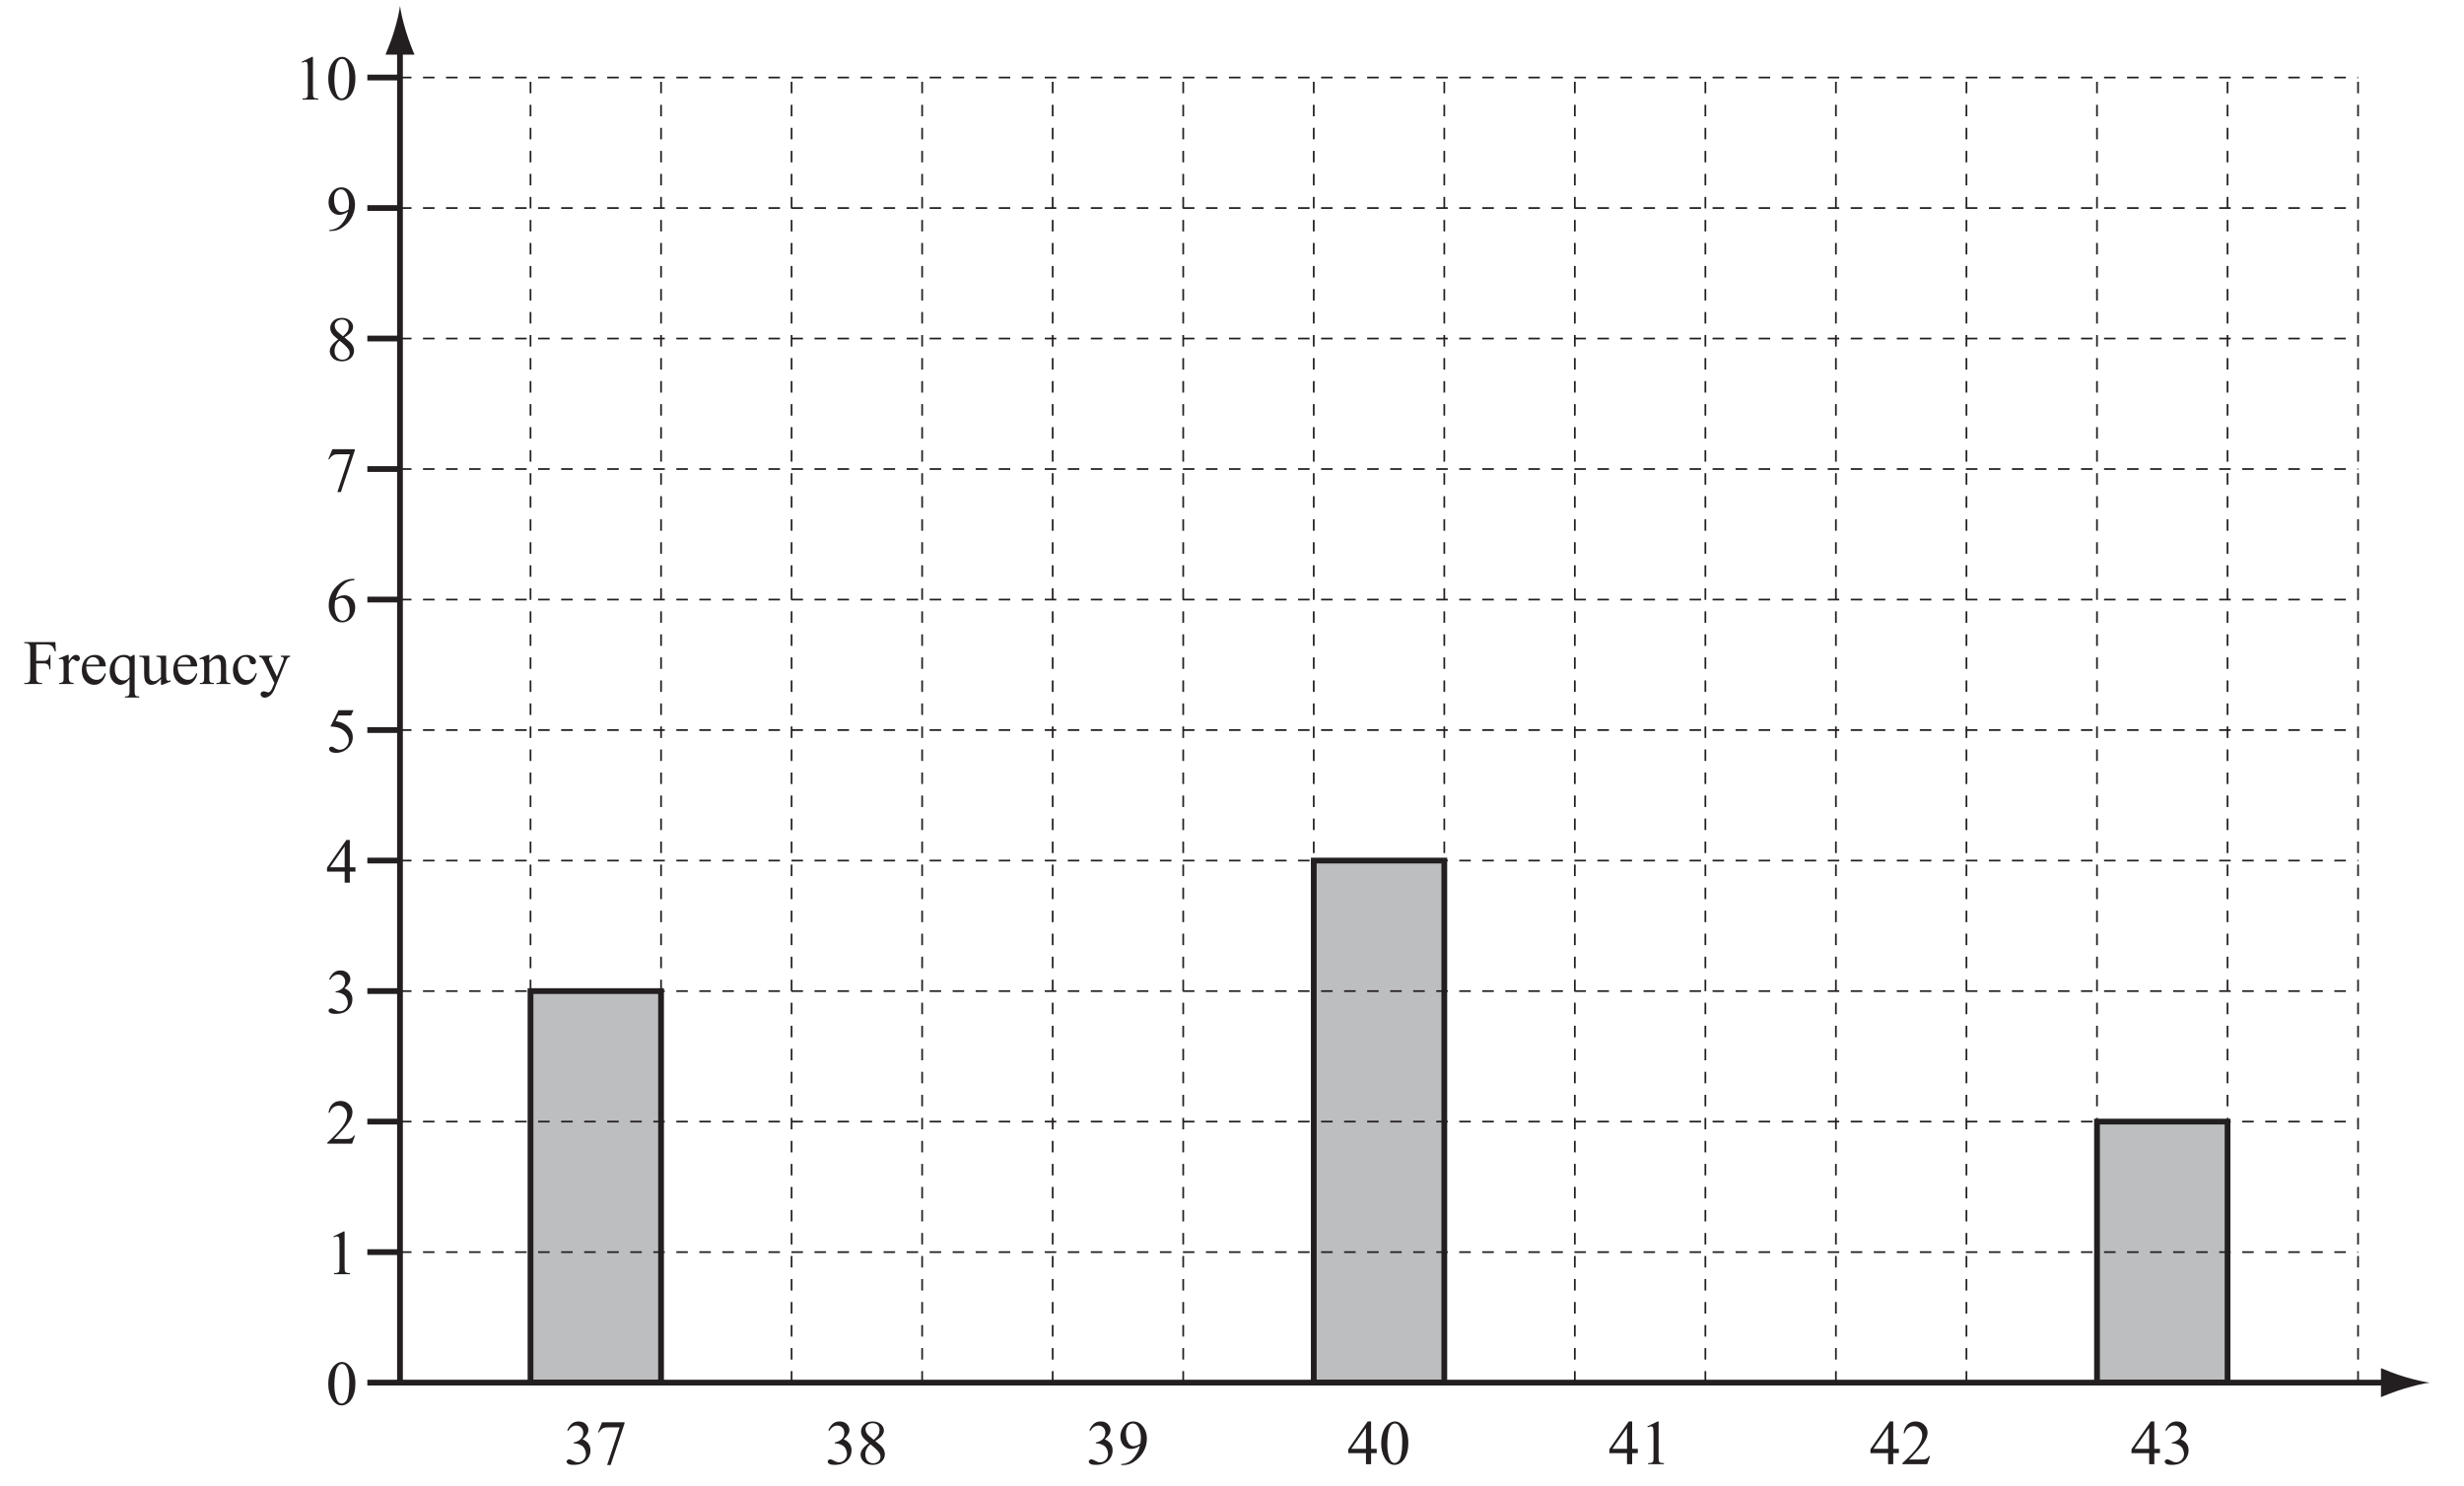
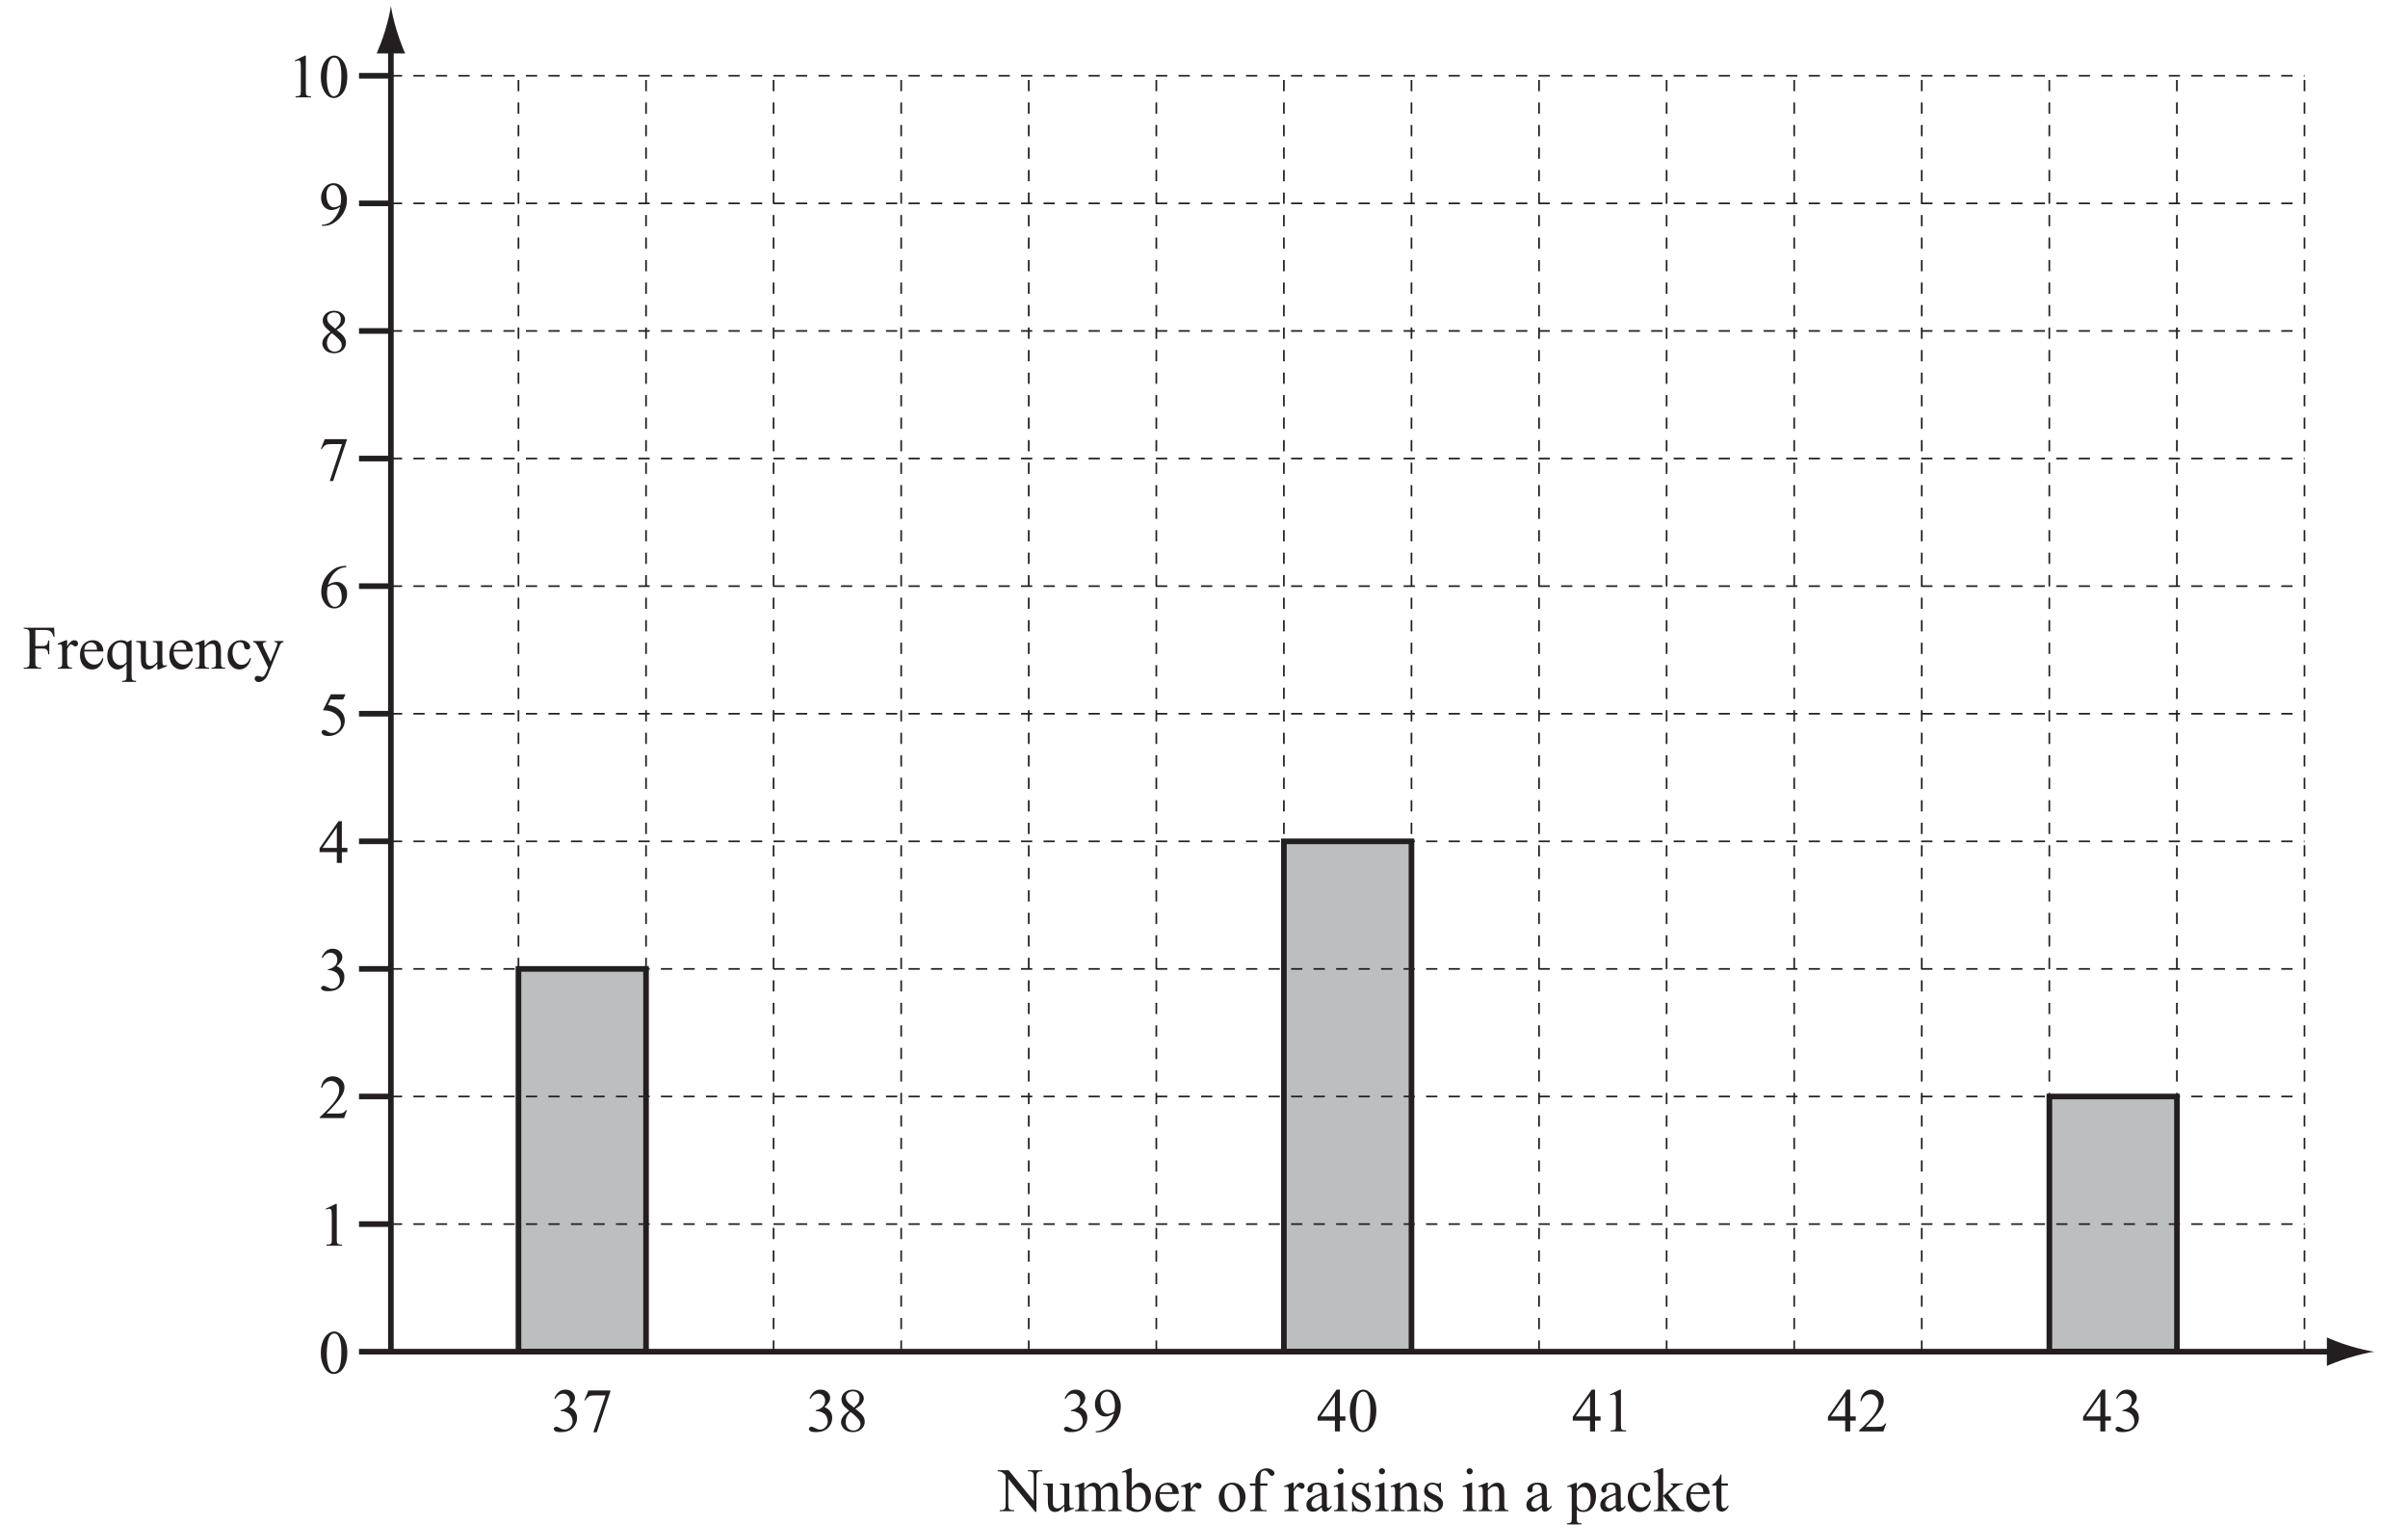
- <svg xmlns="http://www.w3.org/2000/svg" xmlns:xlink="http://www.w3.org/1999/xlink" data-id="0607_2014MJ_31_q05b_diagram1" data-width-mm="150.99" data-height-mm="91.05" data-measure="false" data-source="0607/31 MJ 2014 p6" version="1.1" width="428" height="258.1" viewBox="0 0 428 258.1">
+ <svg xmlns="http://www.w3.org/2000/svg" xmlns:xlink="http://www.w3.org/1999/xlink" data-id="0607_2014MJ_31_q05b_diagram1" data-width-mm="150.99" data-height-mm="95.6" data-measure="false" data-source="0607/31 MJ 2014 p6" version="1.1" width="428" height="271" viewBox="0 0 428 271">
  <defs>
    <clipPath id="clip_1">
-       <path transform="matrix(1,0,0,-1,-84.199,417.5)" d="M84.2 159.400H512.2V417.5H84.2Z" />
+       <path transform="matrix(1,0,0,-1,-84.199,417.499)" d="M84.2 146.5H512.2V417.5H84.2Z" />
    </clipPath>
    <clipPath id="clip_2">
-       <path transform="matrix(1,0,0,-1,-84.199,417.5)" d="M0 0H595V842H0Z" />
+       <path transform="matrix(1,0,0,-1,-84.199,417.499)" d="M0 0H595V842H0Z" />
    </clipPath>
    <path id="font_3_5" d="M.122 .582C.144 .592 .161 .597 .173 .597 .181 .597 .189 .595 .195 .590 .201 .585 .205 .577 .207 .567 .210 .554 .212 .522 .212 .474V.116C.212 .076 .210 .052 .207 .044 .203 .036 .197 .030 .188 .025 .178 .020 .158 .018 .127 .017V0H.377V.017C.347 .018 .327 .020 .317 .025 .307 .030 .301 .037 .298 .046 .295 .056 .293 .079 .293 .116V.675H.277L.115 .597 .122 .582Z" />
    <path id="font_3_4" d="M.088 .100C.130 .025 .183-.011 .246-.011 .278-.011 .311 .000 .345 .024 .379 .049 .408 .088 .430 .141 .452 .195 .463 .260 .463 .337 .463 .446 .438 .533 .388 .597 .347 .649 .301 .675 .251 .675 .219 .675 .189 .664 .160 .643 .122 .617 .092 .576 .069 .522 .046 .467 .035 .402 .035 .327 .035 .238 .053 .163 .088 .100M.144 .486C.152 .544 .168 .586 .191 .613 .209 .633 .228 .643 .250 .643 .269 .643 .285 .638 .298 .627 .317 .611 .332 .585 .344 .547 .360 .497 .367 .434 .367 .360 .367 .257 .360 .178 .345 .122 .335 .085 .321 .058 .302 .043 .283 .027 .265 .019 .247 .019 .211 .019 .183 .043 .165 .092 .142 .149 .131 .224 .131 .315 .131 .371 .135 .429 .144 .486Z" />
    <path id="font_3_13" d="M.080-.014C.142-.014 .199 .002 .251 .037 .315 .079 .366 .132 .402 .195 .438 .259 .457 .328 .457 .401 .457 .483 .432 .552 .385 .608 .347 .653 .300 .675 .245 .675 .181 .675 .129 .648 .089 .593 .056 .547 .039 .496 .039 .438 .039 .379 .056 .331 .089 .295 .122 .259 .162 .241 .208 .241 .25 .241 .295 .257 .347 .291 .333 .233 .309 .181 .275 .133 .241 .085 .206 .052 .170 .033 .134 .014 .094 .004 .052 .003V-.014H.080M.300 .296C.280 .289 .263 .285 .247 .285 .216 .285 .190 .299 .169 .327 .140 .366 .126 .419 .126 .488 .126 .539 .137 .578 .159 .604 .180 .630 .206 .643 .235 .643 .260 .643 .282 .633 .301 .614 .321 .594 .336 .566 .347 .530 .358 .493 .363 .459 .363 .427 .363 .402 .360 .368 .354 .326 .338 .313 .320 .303 .300 .296Z" />
    <path id="font_3_12" d="M.089 .237C.069 .209 .059 .180 .059 .150 .059 .113 .073 .079 .101 .047 .136 .008 .186-.011 .25-.011 .306-.011 .353 .005 .389 .038 .424 .071 .442 .110 .442 .157 .442 .194 .430 .229 .405 .263 .386 .287 .348 .322 .291 .366 .347 .401 .383 .431 .401 .457 .418 .483 .427 .508 .427 .533 .427 .570 .411 .603 .378 .632 .345 .661 .302 .675 .25 .675 .194 .675 .149 .659 .116 .628 .083 .597 .066 .560 .066 .517 .066 .489 .074 .462 .089 .436 .104 .410 .138 .376 .191 .333 .142 .298 .108 .266 .089 .237M.187 .452C.171 .467 .159 .483 .150 .500 .141 .517 .137 .534 .137 .551 .137 .577 .147 .600 .168 .619 .189 .638 .217 .648 .250 .648 .283 .648 .310 .638 .329 .619 .348 .599 .358 .572 .358 .538 .358 .513 .353 .489 .342 .469 .332 .448 .307 .420 .268 .385L.187 .452M.354 .179C.367 .161 .373 .140 .373 .117 .373 .088 .362 .064 .341 .045 .320 .025 .292 .015 .256 .015 .222 .015 .192 .028 .169 .053 .146 .078 .134 .111 .134 .153 .134 .184 .141 .213 .154 .240 .167 .267 .187 .292 .214 .314 .284 .259 .331 .214 .354 .179Z" />
    <path id="font_3_11" d="M.036 .505 .050 .5C.067 .531 .089 .554 .116 .569 .132 .578 .158 .582 .195 .582H.377L.179-.014H.234L.454 .643V.662H.099L.036 .505Z" />
    <path id="font_3_10" d="M.419 .675C.384 .675 .347 .668 .306 .654 .266 .639 .223 .611 .179 .570 .135 .529 .101 .481 .078 .429 .054 .375 .042 .319 .042 .259 .042 .167 .073 .091 .135 .033 .166 .003 .205-.011 .250-.011 .316-.011 .369 .016 .410 .071 .444 .116 .460 .167 .460 .222 .460 .279 .444 .326 .410 .362 .377 .399 .338 .417 .293 .417 .246 .417 .199 .401 .152 .369 .164 .414 .178 .452 .196 .485 .213 .516 .235 .546 .263 .572 .288 .598 .315 .618 .342 .630 .369 .643 .404 .652 .447 .656V.675H.419M.206 .367C.222 .372 .234 .375 .246 .375 .287 .375 .319 .355 .340 .314 .362 .273 .373 .225 .373 .169 .373 .120 .362 .082 .340 .055 .317 .028 .292 .015 .264 .015 .240 .015 .220 .023 .204 .038 .181 .059 .164 .089 .152 .125 .141 .162 .135 .196 .135 .227 .135 .254 .138 .291 .144 .333 .172 .351 .192 .362 .206 .367Z" />
    <path id="font_3_9" d="M.196 .662 .069 .405C.130 .403 .178 .394 .214 .380 .259 .361 .294 .334 .320 .299 .347 .264 .360 .227 .360 .187 .360 .145 .344 .110 .315 .081 .287 .052 .253 .038 .215 .038 .190 .038 .165 .046 .141 .063 .126 .074 .115 .080 .109 .083 .102 .086 .095 .087 .086 .087 .075 .087 .066 .083 .058 .076 .051 .070 .047 .062 .047 .052 .047 .036 .056 .022 .074 .008 .092-.004 .121-.011 .161-.011 .200-.011 .238-.002 .276 .015 .302 .028 .326 .044 .347 .065 .369 .086 .388 .111 .401 .141 .416 .171 .422 .203 .422 .238 .422 .298 .400 .350 .357 .394 .307 .445 .238 .478 .151 .490L.195 .579H.395L.433 .662H.196Z" />
    <path id="font_3_8" d="M.375 .243V.675H.321L.015 .236V.174H.294V0H.375V.174H.464V.243H.375M.063 .243 .294 .572V.243H.063Z" />
    <path id="font_3_7" d="M.065 .527C.099 .582 .141 .610 .192 .610 .223 .610 .25 .599 .270 .578 .291 .557 .302 .530 .302 .497 .302 .472 .296 .447 .284 .426 .273 .405 .254 .386 .228 .371 .202 .356 .176 .347 .151 .343V.328H.166C.192 .328 .217 .323 .241 .312 .266 .302 .285 .291 .299 .277 .309 .267 .319 .253 .327 .235 .338 .211 .344 .186 .344 .160 .344 .125 .332 .094 .307 .069 .282 .043 .253 .030 .220 .030 .206 .030 .194 .032 .181 .035 .174 .037 .160 .044 .141 .054 .121 .064 .109 .070 .103 .072 .095 .075 .086 .076 .078 .076 .067 .076 .058 .072 .051 .065 .043 .058 .039 .050 .039 .040 .039 .028 .047 .016 .063 .005 .079-.005 .110-.011 .154-.011 .245-.011 .314 .015 .361 .070 .398 .112 .416 .162 .416 .219 .416 .259 .406 .294 .385 .323 .364 .353 .333 .376 .292 .392 .353 .444 .383 .493 .383 .541 .383 .570 .372 .598 .351 .623 .322 .658 .282 .675 .228 .675 .185 .675 .149 .663 .121 .639 .092 .614 .068 .580 .049 .535L.065 .527Z" />
    <path id="font_3_6" d="M.438 .128C.430 .113 .420 .102 .408 .094 .397 .086 .385 .081 .371 .078 .356 .075 .332 .074 .297 .074H.126C.145 .091 .195 .144 .276 .233 .330 .292 .369 .348 .394 .400 .409 .434 .417 .467 .417 .501 .417 .548 .399 .589 .363 .623 .327 .658 .282 .675 .228 .675 .178 .675 .136 .659 .102 .627 .068 .595 .047 .549 .039 .489H.057C.069 .526 .089 .554 .114 .572 .140 .591 .170 .600 .202 .600 .238 .600 .269 .586 .294 .559 .320 .532 .333 .498 .333 .457 .333 .401 .310 .340 .263 .274 .216 .208 .135 .122 .020 .017V0H.411L.457 .128H.438Z" />
    <path id="font_3_17" d="M.350 .626C.384 .626 .410 .623 .426 .616 .442 .610 .457 .599 .467 .585 .479 .570 .489 .547 .497 .516H.514L.507 .662H.015V.644H.039C.055 .644 .070 .640 .084 .632 .094 .626 .100 .619 .104 .611 .108 .601 .110 .578 .110 .545V.116C.110 .076 .106 .051 .098 .041 .086 .025 .066 .017 .039 .017H.015V0H.299V.017H.275C.260 .017 .245 .021 .231 .029 .220 .035 .214 .042 .210 .050 .206 .060 .204 .083 .204 .116V.325H.324C.347 .325 .363 .322 .375 .316 .386 .310 .395 .301 .401 .289 .407 .277 .411 .258 .411 .232H.429V.457H.411C.407 .420 .398 .396 .385 .384 .372 .372 .352 .366 .324 .366H.204V.626H.350Z" />
    <path id="font_3_37" d="M.141 .460 .006 .405 .011 .388C.024 .392 .035 .394 .045 .394 .053 .394 .060 .392 .066 .388 .072 .383 .076 .376 .078 .366 .080 .356 .081 .325 .081 .273V.100C.081 .074 .080 .058 .079 .053 .075 .041 .070 .033 .062 .028 .051 .021 .034 .017 .011 .017V0H.240V.017C.220 .017 .204 .020 .194 .026 .183 .031 .175 .039 .171 .047 .165 .060 .162 .079 .162 .104V.319C.178 .349 .194 .371 .207 .384 .214 .391 .220 .394 .226 .394 .233 .394 .243 .388 .257 .377 .272 .366 .284 .360 .295 .360 .307 .360 .317 .364 .325 .373 .334 .382 .338 .393 .338 .406 .338 .420 .332 .433 .321 .444 .309 .455 .294 .460 .276 .460 .237 .460 .199 .426 .162 .360V.460H.141Z" />
    <path id="font_3_27" d="M.414 .278C.414 .333 .398 .377 .366 .410 .334 .444 .292 .460 .242 .460 .183 .460 .134 .439 .095 .396 .056 .353 .036 .294 .036 .217 .036 .147 .055 .090 .093 .049 .132 .007 .177-.013 .231-.013 .281-.013 .322 .004 .354 .041 .388 .077 .407 .118 .414 .163L.399 .173C.384 .134 .366 .106 .345 .090 .323 .074 .297 .066 .268 .066 .224 .066 .186 .085 .153 .122 .121 .160 .105 .212 .105 .278H.414M.142 .394C.164 .416 .188 .425 .215 .425 .232 .425 .25 .420 .265 .409 .281 .399 .294 .385 .302 .366 .307 .355 .310 .335 .312 .306H.105C.109 .343 .121 .373 .142 .394Z" />
    <path id="font_3_36" d="M.409 .460C.392 .448 .375 .438 .355 .429 .343 .439 .329 .447 .313 .452 .297 .457 .280 .460 .263 .460 .198 .460 .144 .436 .099 .388 .054 .341 .032 .279 .032 .203 .032 .137 .049 .084 .083 .045 .117 .006 .156-.013 .199-.013 .222-.013 .245-.006 .267 .006 .291 .019 .315 .043 .345 .078V-.115C.345-.142 .343-.160 .339-.169 .335-.178 .330-.185 .324-.188 .314-.193 .300-.196 .282-.196H.273V-.214H.498V-.196C.474-.196 .458-.194 .450-.189 .442-.185 .436-.178 .432-.170 .429-.162 .426-.144 .426-.115V.460H.409M.301 .068C.286 .060 .268 .056 .25 .056 .212 .056 .179 .072 .153 .103 .126 .134 .113 .179 .113 .240 .113 .302 .126 .349 .152 .380 .178 .411 .210 .426 .246 .426 .267 .426 .285 .421 .301 .411 .319 .402 .329 .390 .335 .376 .342 .362 .345 .343 .345 .319V.109C.331 .090 .316 .077 .301 .068Z" />
    <path id="font_3_40" d="M.270 .447V.429C.299 .429 .319 .423 .328 .414 .337 .405 .342 .388 .342 .362V.109C.319 .084 .297 .067 .279 .058 .261 .049 .245 .045 .231 .045 .211 .045 .194 .052 .179 .065 .164 .078 .157 .105 .157 .147V.447H.000V.429C.024 .429 .040 .427 .049 .423 .058 .418 .065 .412 .069 .404 .074 .396 .076 .381 .076 .360V.160C.076 .119 .080 .086 .087 .064 .094 .041 .107 .022 .125 .008 .143-.006 .165-.013 .190-.013 .213-.013 .234-.008 .254 .002 .274 .013 .304 .039 .342 .080V-.013H.364L.498 .041 .491 .059C.479 .053 .467 .051 .457 .051 .450 .051 .444 .053 .438 .058 .433 .062 .429 .070 .427 .081 .424 .093 .423 .125 .423 .175V.447H.270Z" />
    <path id="font_3_33" d="M.161 .460H.140L.005 .405 .012 .388C.025 .392 .036 .394 .045 .394 .053 .394 .060 .392 .065 .388 .070 .384 .074 .376 .076 .364 .079 .352 .080 .320 .080 .266V.100C.080 .068 .076 .046 .068 .034 .060 .023 .045 .017 .022 .017H.012V0H.234V.017C.210 .017 .194 .019 .185 .024 .177 .028 .171 .035 .166 .044 .163 .051 .161 .070 .161 .100V.337C.199 .380 .238 .401 .276 .401 .301 .401 .319 .392 .329 .373 .340 .355 .345 .325 .345 .284V.100C.345 .074 .344 .059 .343 .054 .340 .042 .334 .033 .326 .026 .319 .020 .303 .017 .282 .017H.273V0H.494V.017C.473 .017 .458 .019 .450 .024 .442 .028 .436 .035 .433 .043 .429 .053 .426 .072 .426 .100V.291C.426 .332 .422 .362 .416 .381 .405 .409 .391 .429 .373 .442 .356 .454 .335 .460 .311 .460 .263 .460 .213 .429 .161 .366V.460Z" />
    <path id="font_3_26" d="M.397 .176C.380 .136 .363 .109 .345 .094 .319 .073 .291 .062 .259 .062 .214 .062 .179 .082 .152 .123 .126 .164 .113 .212 .113 .265 .113 .319 .126 .360 .153 .392 .172 .416 .199 .429 .231 .429 .251 .429 .267 .423 .278 .413 .291 .403 .296 .388 .298 .369 .300 .350 .304 .337 .310 .330 .319 .317 .333 .311 .353 .311 .367 .311 .378 .315 .386 .322 .394 .330 .398 .340 .398 .353 .398 .378 .384 .402 .356 .425 .327 .448 .291 .460 .247 .460 .189 .460 .139 .438 .097 .394 .055 .350 .034 .293 .034 .223 .034 .150 .053 .093 .091 .050 .128 .007 .173-.013 .223-.013 .266-.013 .305 .002 .340 .033 .375 .065 .399 .110 .411 .169L.397 .176Z" />
    <path id="font_3_41" d="M.004 .429C.020 .425 .032 .420 .040 .416 .045 .411 .052 .404 .060 .392 .071 .377 .078 .364 .083 .354L.245 .017 .213-.060C.201-.089 .190-.108 .178-.118 .167-.128 .156-.133 .146-.133 .143-.133 .135-.131 .122-.126 .103-.119 .088-.116 .077-.116 .062-.116 .049-.120 .040-.128 .031-.137 .027-.148 .027-.161 .027-.176 .033-.188 .046-.199 .058-.210 .074-.216 .093-.216 .120-.216 .147-.205 .176-.183 .204-.161 .227-.128 .245-.085L.427 .362C.435 .382 .440 .395 .444 .399 .451 .410 .458 .417 .465 .421 .472 .425 .481 .429 .493 .429V.447H.347V.429C.361 .429 .371 .429 .377 .426 .382 .424 .386 .421 .389 .417 .391 .414 .392 .410 .392 .404 .392 .391 .390 .378 .384 .364L.284 .116 .175 .343C.164 .365 .159 .383 .159 .396 .159 .405 .163 .413 .170 .419 .177 .426 .188 .429 .203 .429H.213V.447H.004V.429Z" />
+     <path id="font_3_20" d="M-.013 .644C.005 .644 .019 .643 .029 .640 .048 .633 .062 .627 .072 .620 .082 .612 .097 .598 .116 .575V.114C.116 .077 .112 .053 .105 .042 .093 .025 .073 .017 .044 .017H.021V0H.254V.017H.230C.204 .017 .185 .024 .172 .038 .163 .048 .159 .073 .159 .114V.522L.595-.011H.613V.547C.613 .584 .617 .608 .625 .619 .636 .636 .656 .644 .684 .644H.708V.662H.475V.644H.498C.526 .644 .544 .638 .556 .623 .565 .613 .570 .588 .570 .547V.164L.164 .662H-.013V.644Z" />
+     <path id="font_3_32" d="M.164 .460H.143L.008 .405 .015 .388C.028 .392 .039 .394 .048 .394 .056 .394 .063 .392 .068 .388 .073 .384 .076 .377 .079 .366 .082 .352 .083 .320 .083 .271V.100C.083 .073 .081 .054 .077 .044 .072 .035 .066 .028 .058 .024 .050 .019 .036 .017 .015 .017V0H.236V.017C.212 .017 .196 .019 .188 .024 .180 .028 .174 .034 .170 .043 .166 .052 .164 .071 .164 .100V.340C.179 .358 .199 .375 .226 .389 .243 .398 .261 .403 .278 .403 .304 .403 .324 .392 .338 .371 .349 .355 .354 .329 .354 .293V.100C.354 .073 .353 .057 .352 .052 .348 .040 .342 .032 .332 .026 .323 .020 .306 .017 .282 .017V0H.507V.017C.485 .017 .469 .020 .459 .025 .450 .030 .444 .036 .440 .043 .437 .051 .435 .070 .435 .100V.314L.433 .335 .434 .340C.459 .363 .480 .379 .497 .388 .515 .397 .532 .401 .550 .401 .578 .401 .598 .391 .611 .370 .620 .355 .625 .329 .625 .293V.100C.625 .074 .623 .058 .623 .053 .619 .042 .613 .033 .606 .028 .595 .021 .580 .017 .561 .017H.552V0H.771V.017C.752 .017 .738 .020 .729 .025 .720 .030 .714 .036 .711 .043 .707 .053 .705 .072 .705 .100V.293C.705 .333 .701 .363 .694 .382 .683 .409 .669 .429 .651 .442 .632 .454 .611 .460 .587 .460 .563 .460 .539 .454 .516 .442 .493 .429 .464 .404 .431 .364 .424 .395 .410 .419 .390 .435 .370 .452 .347 .460 .319 .460 .302 .460 .285 .457 .268 .450 .252 .444 .236 .433 .222 .421 .215 .416 .196 .397 .164 .364V.460Z" />
+     <path id="font_3_25" d="M.153 .694H.131L-.003 .639 .003 .621C.017 .626 .028 .629 .037 .629 .045 .629 .052 .627 .057 .623 .062 .618 .066 .610 .068 .599 .071 .587 .072 .556 .072 .505V.043C.100 .024 .127 .010 .154 .000 .181-.008 .208-.013 .234-.013 .289-.013 .340 .007 .385 .048 .438 .097 .464 .161 .464 .240 .464 .308 .447 .362 .413 .401 .379 .440 .339 .460 .293 .460 .243 .460 .196 .430 .153 .369V.694M.203 .377C.220 .386 .237 .390 .255 .390 .287 .390 .316 .375 .342 .344 .367 .313 .380 .269 .380 .212 .380 .150 .367 .103 .342 .071 .316 .038 .289 .022 .259 .022 .240 .022 .222 .026 .205 .034 .187 .043 .170 .055 .153 .071V.338C.173 .357 .190 .370 .203 .377Z" />
+     <path id="font_3_1" d="" />
+     <path id="font_3_34" d="M.145 .431C.112 .412 .085 .382 .065 .341 .044 .301 .034 .260 .034 .219 .034 .163 .051 .112 .084 .067 .125 .013 .178-.013 .245-.013 .286-.013 .324-.003 .358 .017 .391 .038 .418 .069 .437 .110 .457 .151 .466 .192 .466 .232 .466 .288 .449 .339 .414 .383 .373 .434 .319 .460 .250 .460 .213 .460 .178 .450 .145 .431M.324 .381C.358 .336 .375 .273 .375 .194 .375 .131 .365 .086 .344 .060 .324 .034 .298 .021 .266 .021 .224 .021 .190 .045 .164 .092 .138 .139 .125 .195 .125 .260 .125 .300 .130 .333 .141 .360 .152 .384 .166 .402 .183 .413 .201 .423 .218 .429 .235 .429 .271 .429 .301 .412 .324 .381Z" />
+     <path id="font_3_28" d="M.320 .412V.447H.205V.479C.205 .548 .207 .591 .212 .608 .216 .625 .224 .638 .234 .645 .245 .653 .258 .657 .273 .657 .285 .657 .296 .654 .306 .648 .316 .642 .327 .630 .340 .612 .352 .595 .362 .583 .370 .578 .378 .573 .386 .570 .394 .570 .404 .570 .413 .574 .421 .583 .430 .591 .434 .601 .434 .610 .434 .628 .425 .645 .406 .659 .377 .681 .345 .692 .311 .692 .274 .692 .241 .683 .211 .664 .182 .645 .160 .620 .146 .589 .131 .558 .125 .521 .125 .476V.447H.037V.412H.125V.117C.125 .085 .122 .064 .118 .053 .114 .042 .106 .033 .097 .027 .085 .020 .073 .017 .060 .017H.040V0H.308V.017H.267C.247 .017 .231 .024 .219 .038 .210 .049 .205 .076 .205 .117V.412H.320Z" />
+     <path id="font_3_24" d="M.298 .008C.307-.002 .320-.008 .336-.008 .369-.008 .404 .016 .441 .065V.092C.421 .073 .408 .061 .401 .056 .397 .054 .393 .053 .388 .053 .383 .053 .378 .055 .375 .058 .371 .061 .368 .068 .366 .077 .365 .087 .364 .113 .364 .155V.307C.364 .350 .361 .379 .355 .393 .347 .414 .332 .430 .313 .440 .287 .453 .255 .460 .215 .460 .163 .460 .123 .448 .094 .425 .065 .401 .051 .376 .051 .347 .051 .333 .055 .321 .063 .313 .070 .304 .080 .300 .092 .300 .105 .300 .115 .304 .122 .312 .130 .320 .134 .332 .134 .347L.133 .375C.133 .390 .139 .402 .152 .413 .164 .424 .180 .430 .200 .430 .227 .430 .248 .422 .263 .405 .276 .389 .283 .358 .283 .314V.296C.206 .268 .151 .244 .118 .225 .085 .205 .062 .184 .049 .162 .039 .146 .034 .127 .034 .105 .034 .071 .044 .043 .064 .022 .084 .001 .110-.009 .140-.009 .160-.009 .179-.005 .197 .002 .208 .008 .237 .028 .283 .064 .283 .037 .288 .019 .298 .008M.185 .047C.166 .047 .150 .055 .136 .070 .122 .086 .115 .105 .115 .128 .115 .147 .121 .164 .132 .180 .143 .195 .161 .210 .187 .225 .202 .233 .234 .246 .283 .266V.097C.242 .063 .210 .047 .185 .047Z" />
+     <path id="font_3_30" d="M.109 .680C.100 .670 .095 .658 .095 .645 .095 .631 .100 .619 .110 .610 .119 .600 .131 .595 .145 .595 .158 .595 .170 .600 .180 .610 .189 .619 .194 .631 .194 .645 .194 .658 .189 .670 .180 .680 .170 .689 .158 .694 .145 .694 .131 .694 .119 .689 .109 .680M.164 .460 .029 .405 .036 .388C.049 .392 .060 .394 .069 .394 .077 .394 .084 .392 .089 .388 .094 .384 .097 .377 .100 .367 .103 .352 .104 .321 .104 .273V.100C.104 .073 .102 .054 .097 .044 .093 .034 .087 .028 .080 .023 .072 .019 .058 .017 .036 .017V0H.253V.017C.232 .017 .217 .019 .209 .024 .201 .028 .195 .035 .191 .044 .187 .054 .185 .072 .185 .100V.460H.164Z" />
+     <path id="font_3_38" d="M.303 .460C.299 .452 .296 .447 .293 .445 .291 .442 .286 .441 .281 .441 .275 .441 .264 .444 .247 .449 .222 .457 .201 .460 .184 .460 .144 .460 .111 .448 .086 .423 .061 .398 .048 .367 .048 .330 .048 .302 .055 .279 .070 .260 .084 .241 .115 .220 .163 .197 .210 .173 .241 .154 .257 .139 .273 .125 .281 .105 .281 .082 .281 .064 .274 .048 .260 .035 .246 .022 .227 .015 .205 .015 .173 .015 .144 .027 .118 .050 .093 .073 .075 .107 .066 .153H.050V-.006H.066C.070 .001 .076 .005 .084 .005 .090 .005 .099 .003 .110 .000 .145-.008 .176-.013 .204-.013 .242-.013 .276-.001 .307 .023 .338 .048 .353 .081 .353 .122 .353 .174 .320 .217 .254 .25L.183 .284C.152 .299 .131 .313 .121 .326 .111 .339 .106 .355 .106 .373 .106 .388 .113 .401 .127 .413 .141 .425 .159 .431 .182 .431 .212 .431 .236 .422 .256 .405 .275 .388 .291 .356 .303 .308H.319V.460H.303Z" />
+     <path id="font_3_35" d="M.004 .388C.016 .392 .026 .394 .034 .394 .043 .394 .051 .392 .057 .388 .062 .384 .067 .378 .069 .371 .072 .363 .073 .345 .073 .316V-.108C.073-.140 .071-.161 .068-.169 .064-.176 .060-.182 .053-.186 .041-.193 .025-.196 .007-.196H-.004V-.214H.230V-.196C.205-.196 .189-.194 .179-.189 .170-.184 .163-.177 .160-.169 .156-.160 .154-.141 .154-.110V.025C.170 .011 .185 .001 .198-.003 .216-.010 .236-.013 .261-.013 .316-.013 .362 .007 .399 .048 .444 .098 .465 .162 .465 .239 .465 .308 .447 .364 .410 .407 .380 .442 .342 .460 .297 .460 .272 .460 .247 .452 .224 .436 .200 .421 .177 .393 .154 .354V.458H.135L-.001 .403 .004 .388M.212 .378C.228 .386 .243 .390 .259 .390 .287 .390 .312 .377 .333 .352 .363 .315 .378 .263 .378 .194 .378 .133 .365 .086 .338 .053 .319 .028 .292 .015 .259 .015 .232 .015 .210 .022 .192 .037 .174 .051 .163 .068 .158 .086 .155 .098 .154 .122 .154 .158V.325C.181 .355 .200 .372 .212 .378Z" />
+     <path id="font_3_31" d="M.141 .694 .008 .639 .016 .621C.030 .627 .040 .629 .047 .629 .055 .629 .062 .627 .067 .623 .073 .618 .076 .610 .079 .599 .081 .588 .082 .556 .082 .505V.097C.082 .071 .080 .052 .075 .042 .071 .034 .066 .029 .059 .025 .048 .020 .031 .017 .008 .017V0H.235V.017C.210 .017 .194 .019 .186 .023 .179 .027 .173 .034 .169 .043 .165 .052 .163 .071 .163 .100V.248L.300 .073C.313 .056 .319 .044 .319 .037 .319 .031 .317 .026 .313 .023 .308 .019 .300 .017 .288 .017V0H.505V.017C.485 .017 .470 .019 .462 .022 .450 .026 .436 .036 .421 .051 .410 .062 .389 .087 .357 .127L.242 .273 .357 .378C.378 .398 .398 .411 .416 .419 .433 .426 .455 .430 .482 .431V.447H.288V.431C.300 .430 .309 .429 .314 .423 .320 .418 .322 .413 .322 .406 .322 .402 .321 .398 .319 .394 .314 .389 .300 .375 .276 .352L.163 .248V.694H.141Z" />
+     <path id="font_3_39" d="M.146 .594C.133 .561 .122 .538 .114 .526 .100 .503 .083 .482 .064 .466 .045 .449 .027 .437 .009 .430V.414H.080V.112C.080 .080 .083 .056 .090 .040 .097 .025 .108 .013 .122 .005 .136-.003 .151-.007 .166-.007 .188-.007 .210 .000 .231 .016 .251 .033 .268 .057 .279 .089H.260C.254 .076 .247 .066 .237 .059 .227 .052 .216 .049 .205 .049 .192 .049 .182 .054 .173 .064 .165 .074 .161 .094 .161 .123V.413L.265 .414V.447H.161V.594H.146Z" />
  </defs>
  <g clip-path="url(#clip_1)">
    <g clip-path="url(#clip_2)">
-       <path transform="matrix(1,0,0,-1,-84.199,417.5)" d="M176.351 245.314H199.026V177.291H176.351Z" fill="#bcbec0" />
-       <path transform="matrix(1,0,0,-1,-84.199,417.5)" stroke-width="1" stroke-linecap="butt" stroke-miterlimit="4" stroke-linejoin="miter" fill="none" stroke="#231f20" d="M176.351 177.291H199.026V245.314H176.351Z" />
-       <path transform="matrix(1,0,0,-1,-84.199,417.5)" d="M312.401 267.988H335.076V177.291H312.401Z" fill="#bcbec0" />
-       <path transform="matrix(1,0,0,-1,-84.199,417.5)" stroke-width="1" stroke-linecap="butt" stroke-miterlimit="4" stroke-linejoin="miter" fill="none" stroke="#231f20" d="M312.401 177.291H335.076V267.988H312.401Z" />
-       <path transform="matrix(1,0,0,-1,-84.199,417.5)" d="M448.453 222.64H471.128V177.291H448.453Z" fill="#bcbec0" />
-       <path transform="matrix(1,0,0,-1,-84.199,417.5)" stroke-width="1" stroke-linecap="butt" stroke-miterlimit="4" stroke-linejoin="miter" fill="none" stroke="#231f20" d="M448.453 177.291H471.128V222.64H448.453Z" />
-       <path transform="matrix(1,0,0,-1,-84.199,417.5)" stroke-width=".3" stroke-linecap="butt" stroke-dasharray="2,2" stroke-miterlimit="4" stroke-linejoin="miter" fill="none" stroke="#231f20" d="M176.351 177.291V404.033M199.026 177.291V404.033M221.701 177.291V404.033M244.376 177.291V404.033M267.051 177.291V404.033M289.726 177.291V404.033M312.4 177.291V404.033M335.075 177.291V404.033M357.749 177.291V404.033M380.425 177.291V404.033M403.099 177.291V404.033M425.774 177.291V404.033M448.448 177.291V404.033M471.121 177.291V404.033M493.797 177.291V404.033" />
-       <path transform="matrix(1,0,0,-1,-84.199,417.5)" stroke-width="1" stroke-linecap="butt" stroke-miterlimit="4" stroke-linejoin="miter" fill="none" stroke="#231f20" d="M499.470 177.291H153.676V409.701" />
-       <path transform="matrix(1,0,0,-1,-84.199,417.5)" d="M152.652 412.063C152.153 410.41 151.693 409.335 151.16 408.009H156.204C155.979 408.483 155.212 410.41 154.713 412.063 154.178 413.832 153.813 415.436 153.682 416.477 153.551 415.436 153.186 413.832 152.652 412.063" fill="#231f20" />
-       <path transform="matrix(1,0,0,-1,-84.199,417.5)" d="M501.832 178.315C500.18 178.814 499.104 179.274 497.778 179.807V174.762C498.253 174.988 500.18 175.755 501.832 176.254 503.601 176.789 505.206 177.154 506.246 177.285 505.206 177.416 503.601 177.781 501.832 178.315" fill="#231f20" />
-       <path transform="matrix(1,0,0,-1,-84.199,417.5)" stroke-width=".3" stroke-linecap="butt" stroke-dasharray="2,2" stroke-miterlimit="4" stroke-linejoin="miter" fill="none" stroke="#231f20" d="M153.676 199.965H493.802M153.676 222.639H493.802M153.676 245.313H493.802M153.676 267.988H493.802M153.676 290.662H493.802M153.676 313.337H493.802M153.676 336.011H493.802M153.676 358.685H493.802M153.676 381.358H493.802M153.676 404.032H493.802" />
+       <path transform="matrix(1,0,0,-1,-84.199,417.499)" d="M176.351 245.314H199.026V177.291H176.351Z" fill="#bcbec0" />
+       <path transform="matrix(1,0,0,-1,-84.199,417.499)" stroke-width="1" stroke-linecap="butt" stroke-miterlimit="4" stroke-linejoin="miter" fill="none" stroke="#231f20" d="M176.351 177.291H199.026V245.314H176.351Z" />
+       <path transform="matrix(1,0,0,-1,-84.199,417.499)" d="M312.401 267.988H335.076V177.291H312.401Z" fill="#bcbec0" />
+       <path transform="matrix(1,0,0,-1,-84.199,417.499)" stroke-width="1" stroke-linecap="butt" stroke-miterlimit="4" stroke-linejoin="miter" fill="none" stroke="#231f20" d="M312.401 177.291H335.076V267.988H312.401Z" />
+       <path transform="matrix(1,0,0,-1,-84.199,417.499)" d="M448.453 222.64H471.128V177.291H448.453Z" fill="#bcbec0" />
+       <path transform="matrix(1,0,0,-1,-84.199,417.499)" stroke-width="1" stroke-linecap="butt" stroke-miterlimit="4" stroke-linejoin="miter" fill="none" stroke="#231f20" d="M448.453 177.291H471.128V222.64H448.453Z" />
+       <path transform="matrix(1,0,0,-1,-84.199,417.499)" stroke-width=".3" stroke-linecap="butt" stroke-dasharray="2,2" stroke-miterlimit="4" stroke-linejoin="miter" fill="none" stroke="#231f20" d="M176.351 177.291V404.033M199.026 177.291V404.033M221.701 177.291V404.033M244.376 177.291V404.033M267.051 177.291V404.033M289.726 177.291V404.033M312.4 177.291V404.033M335.075 177.291V404.033M357.749 177.291V404.033M380.425 177.291V404.033M403.099 177.291V404.033M425.774 177.291V404.033M448.448 177.291V404.033M471.121 177.291V404.033M493.797 177.291V404.033" />
+       <path transform="matrix(1,0,0,-1,-84.199,417.499)" stroke-width="1" stroke-linecap="butt" stroke-miterlimit="4" stroke-linejoin="miter" fill="none" stroke="#231f20" d="M499.470 177.291H153.676V409.701" />
+       <path transform="matrix(1,0,0,-1,-84.199,417.499)" d="M152.652 412.063C152.153 410.41 151.693 409.335 151.16 408.009H156.204C155.979 408.483 155.212 410.41 154.713 412.063 154.178 413.832 153.813 415.436 153.682 416.477 153.551 415.436 153.186 413.832 152.652 412.063" fill="#231f20" />
+       <path transform="matrix(1,0,0,-1,-84.199,417.499)" d="M501.832 178.315C500.18 178.814 499.104 179.274 497.778 179.807V174.762C498.253 174.988 500.18 175.755 501.832 176.254 503.601 176.789 505.206 177.154 506.246 177.285 505.206 177.416 503.601 177.781 501.832 178.315" fill="#231f20" />
+       <path transform="matrix(1,0,0,-1,-84.199,417.499)" stroke-width=".3" stroke-linecap="butt" stroke-dasharray="2,2" stroke-miterlimit="4" stroke-linejoin="miter" fill="none" stroke="#231f20" d="M153.676 199.965H493.802M153.676 222.639H493.802M153.676 245.313H493.802M153.676 267.988H493.802M153.676 290.662H493.802M153.676 313.337H493.802M153.676 336.011H493.802M153.676 358.685H493.802M153.676 381.358H493.802M153.676 404.032H493.802" />
      <use data-text="1" xlink:href="#font_3_5" transform="matrix(10.998,0,0,-10.998,51.137,17.303)" fill="#231f20" />
      <use data-text="0" xlink:href="#font_3_4" transform="matrix(10.998,0,0,-10.998,56.637,17.303)" fill="#231f20" />
      <use data-text="9" xlink:href="#font_3_13" transform="matrix(10.998,0,0,-10.998,56.637,39.977)" fill="#231f20" />
      <use data-text="8" xlink:href="#font_3_12" transform="matrix(10.998,0,0,-10.998,56.637,62.652)" fill="#231f20" />
      <use data-text="7" xlink:href="#font_3_11" transform="matrix(10.998,0,0,-10.998,56.637,85.326)" fill="#231f20" />
      <use data-text="6" xlink:href="#font_3_10" transform="matrix(10.998,0,0,-10.998,56.637,108.001)" fill="#231f20" />
      <use data-text="5" xlink:href="#font_3_9" transform="matrix(10.998,0,0,-10.998,56.637,130.675)" fill="#231f20" />
      <use data-text="4" xlink:href="#font_3_8" transform="matrix(10.998,0,0,-10.998,56.637,153.350)" fill="#231f20" />
      <use data-text="3" xlink:href="#font_3_7" transform="matrix(10.998,0,0,-10.998,56.637,176.024)" fill="#231f20" />
      <use data-text="2" xlink:href="#font_3_6" transform="matrix(10.998,0,0,-10.998,56.637,198.699)" fill="#231f20" />
      <use data-text="1" xlink:href="#font_3_5" transform="matrix(10.998,0,0,-10.998,56.637,221.372)" fill="#231f20" />
      <use data-text="0" xlink:href="#font_3_4" transform="matrix(10.998,0,0,-10.998,56.637,244.047)" fill="#231f20" />
-       <path transform="matrix(1,0,0,-1,-84.199,417.5)" stroke-width="1" stroke-linecap="butt" stroke-miterlimit="4" stroke-linejoin="miter" fill="none" stroke="#231f20" d="M153.676 404.032H148.007M153.676 381.358H148.007M153.676 358.685H148.007M153.676 336.011H148.007M153.676 313.338H148.007M153.676 290.664H148.007M153.676 267.990H148.007M153.676 245.316H148.007M153.676 222.64H148.007M153.676 199.964H148.007M153.676 177.291H148.007" />
+       <path transform="matrix(1,0,0,-1,-84.199,417.499)" stroke-width="1" stroke-linecap="butt" stroke-miterlimit="4" stroke-linejoin="miter" fill="none" stroke="#231f20" d="M153.676 404.032H148.007M153.676 381.358H148.007M153.676 358.685H148.007M153.676 336.011H148.007M153.676 313.338H148.007M153.676 290.664H148.007M153.676 267.990H148.007M153.676 245.316H148.007M153.676 222.64H148.007M153.676 199.964H148.007M153.676 177.291H148.007" />
      <use data-text="F" xlink:href="#font_3_17" transform="matrix(10.998,0,0,-10.998,4.042,118.835)" fill="#231f20" />
      <use data-text="r" xlink:href="#font_3_37" transform="matrix(10.998,0,0,-10.998,10.157,118.835)" fill="#231f20" />
      <use data-text="e" xlink:href="#font_3_27" transform="matrix(10.998,0,0,-10.998,13.820,118.835)" fill="#231f20" />
      <use data-text="q" xlink:href="#font_3_36" transform="matrix(10.998,0,0,-10.998,18.704,118.835)" fill="#231f20" />
      <use data-text="u" xlink:href="#font_3_40" transform="matrix(10.998,0,0,-10.998,24.203,118.835)" fill="#231f20" />
      <use data-text="e" xlink:href="#font_3_27" transform="matrix(10.998,0,0,-10.998,29.703,118.835)" fill="#231f20" />
      <use data-text="n" xlink:href="#font_3_33" transform="matrix(10.998,0,0,-10.998,34.586,118.835)" fill="#231f20" />
      <use data-text="c" xlink:href="#font_3_26" transform="matrix(10.998,0,0,-10.998,40.086,118.835)" fill="#231f20" />
      <use data-text="y" xlink:href="#font_3_41" transform="matrix(10.998,0,0,-10.998,44.969,118.835)" fill="#231f20" />
+       <use data-text="N" xlink:href="#font_3_20" transform="matrix(10.998,0,0,-10.998,177.470,268.551)" fill="#231f20" />
+       <use data-text="u" xlink:href="#font_3_40" transform="matrix(10.998,0,0,-10.998,185.410,268.551)" fill="#231f20" />
+       <use data-text="m" xlink:href="#font_3_32" transform="matrix(10.998,0,0,-10.998,190.908,268.551)" fill="#231f20" />
+       <use data-text="b" xlink:href="#font_3_25" transform="matrix(10.998,0,0,-10.998,199.464,268.551)" fill="#231f20" />
+       <use data-text="e" xlink:href="#font_3_27" transform="matrix(10.998,0,0,-10.998,204.962,268.551)" fill="#231f20" />
+       <use data-text="r" xlink:href="#font_3_37" transform="matrix(10.998,0,0,-10.998,209.845,268.551)" fill="#231f20" />
+       <use data-text="o" xlink:href="#font_3_34" transform="matrix(10.998,0,0,-10.998,216.256,268.551)" fill="#231f20" />
+       <use data-text="f" xlink:href="#font_3_28" transform="matrix(10.998,0,0,-10.998,221.754,268.551)" fill="#231f20" />
+       <use data-text="r" xlink:href="#font_3_37" transform="matrix(10.998,0,0,-10.998,228.165,268.551)" fill="#231f20" />
+       <use data-text="a" xlink:href="#font_3_24" transform="matrix(10.998,0,0,-10.998,231.827,268.551)" fill="#231f20" />
+       <use data-text="i" xlink:href="#font_3_30" transform="matrix(10.998,0,0,-10.998,236.709,268.551)" fill="#231f20" />
+       <use data-text="s" xlink:href="#font_3_38" transform="matrix(10.998,0,0,-10.998,239.766,268.551)" fill="#231f20" />
+       <use data-text="i" xlink:href="#font_3_30" transform="matrix(10.998,0,0,-10.998,244.043,268.551)" fill="#231f20" />
+       <use data-text="n" xlink:href="#font_3_33" transform="matrix(10.998,0,0,-10.998,247.100,268.551)" fill="#231f20" />
+       <use data-text="s" xlink:href="#font_3_38" transform="matrix(10.998,0,0,-10.998,252.598,268.551)" fill="#231f20" />
+       <use data-text="i" xlink:href="#font_3_30" transform="matrix(10.998,0,0,-10.998,259.625,268.551)" fill="#231f20" />
+       <use data-text="n" xlink:href="#font_3_33" transform="matrix(10.998,0,0,-10.998,262.682,268.551)" fill="#231f20" />
+       <use data-text="a" xlink:href="#font_3_24" transform="matrix(10.998,0,0,-10.998,270.930,268.551)" fill="#231f20" />
+       <use data-text="p" xlink:href="#font_3_35" transform="matrix(10.998,0,0,-10.998,278.562,268.551)" fill="#231f20" />
+       <use data-text="a" xlink:href="#font_3_24" transform="matrix(10.998,0,0,-10.998,284.060,268.551)" fill="#231f20" />
+       <use data-text="c" xlink:href="#font_3_26" transform="matrix(10.998,0,0,-10.998,288.942,268.551)" fill="#231f20" />
+       <use data-text="k" xlink:href="#font_3_31" transform="matrix(10.998,0,0,-10.998,293.825,268.551)" fill="#231f20" />
+       <use data-text="e" xlink:href="#font_3_27" transform="matrix(10.998,0,0,-10.998,299.323,268.551)" fill="#231f20" />
+       <use data-text="t" xlink:href="#font_3_39" transform="matrix(10.998,0,0,-10.998,304.205,268.551)" fill="#231f20" />
      <use data-text="3" xlink:href="#font_3_7" transform="matrix(10.998,0,0,-10.998,97.989,254.379)" fill="#231f20" />
      <use data-text="7" xlink:href="#font_3_11" transform="matrix(10.998,0,0,-10.998,103.488,254.379)" fill="#231f20" />
      <use data-text="3" xlink:href="#font_3_7" transform="matrix(10.998,0,0,-10.998,143.338,254.379)" fill="#231f20" />
      <use data-text="8" xlink:href="#font_3_12" transform="matrix(10.998,0,0,-10.998,148.837,254.379)" fill="#231f20" />
      <use data-text="3" xlink:href="#font_3_7" transform="matrix(10.998,0,0,-10.998,188.686,254.379)" fill="#231f20" />
      <use data-text="9" xlink:href="#font_3_13" transform="matrix(10.998,0,0,-10.998,194.186,254.379)" fill="#231f20" />
      <use data-text="4" xlink:href="#font_3_8" transform="matrix(10.998,0,0,-10.998,234.035,254.379)" fill="#231f20" />
      <use data-text="0" xlink:href="#font_3_4" transform="matrix(10.998,0,0,-10.998,239.535,254.379)" fill="#231f20" />
      <use data-text="4" xlink:href="#font_3_8" transform="matrix(10.998,0,0,-10.998,279.384,254.379)" fill="#231f20" />
      <use data-text="1" xlink:href="#font_3_5" transform="matrix(10.998,0,0,-10.998,284.883,254.379)" fill="#231f20" />
      <use data-text="4" xlink:href="#font_3_8" transform="matrix(10.998,0,0,-10.998,324.733,254.379)" fill="#231f20" />
      <use data-text="2" xlink:href="#font_3_6" transform="matrix(10.998,0,0,-10.998,330.232,254.379)" fill="#231f20" />
      <use data-text="4" xlink:href="#font_3_8" transform="matrix(10.998,0,0,-10.998,370.082,254.379)" fill="#231f20" />
      <use data-text="3" xlink:href="#font_3_7" transform="matrix(10.998,0,0,-10.998,375.581,254.379)" fill="#231f20" />
    </g>
  </g>
</svg>
